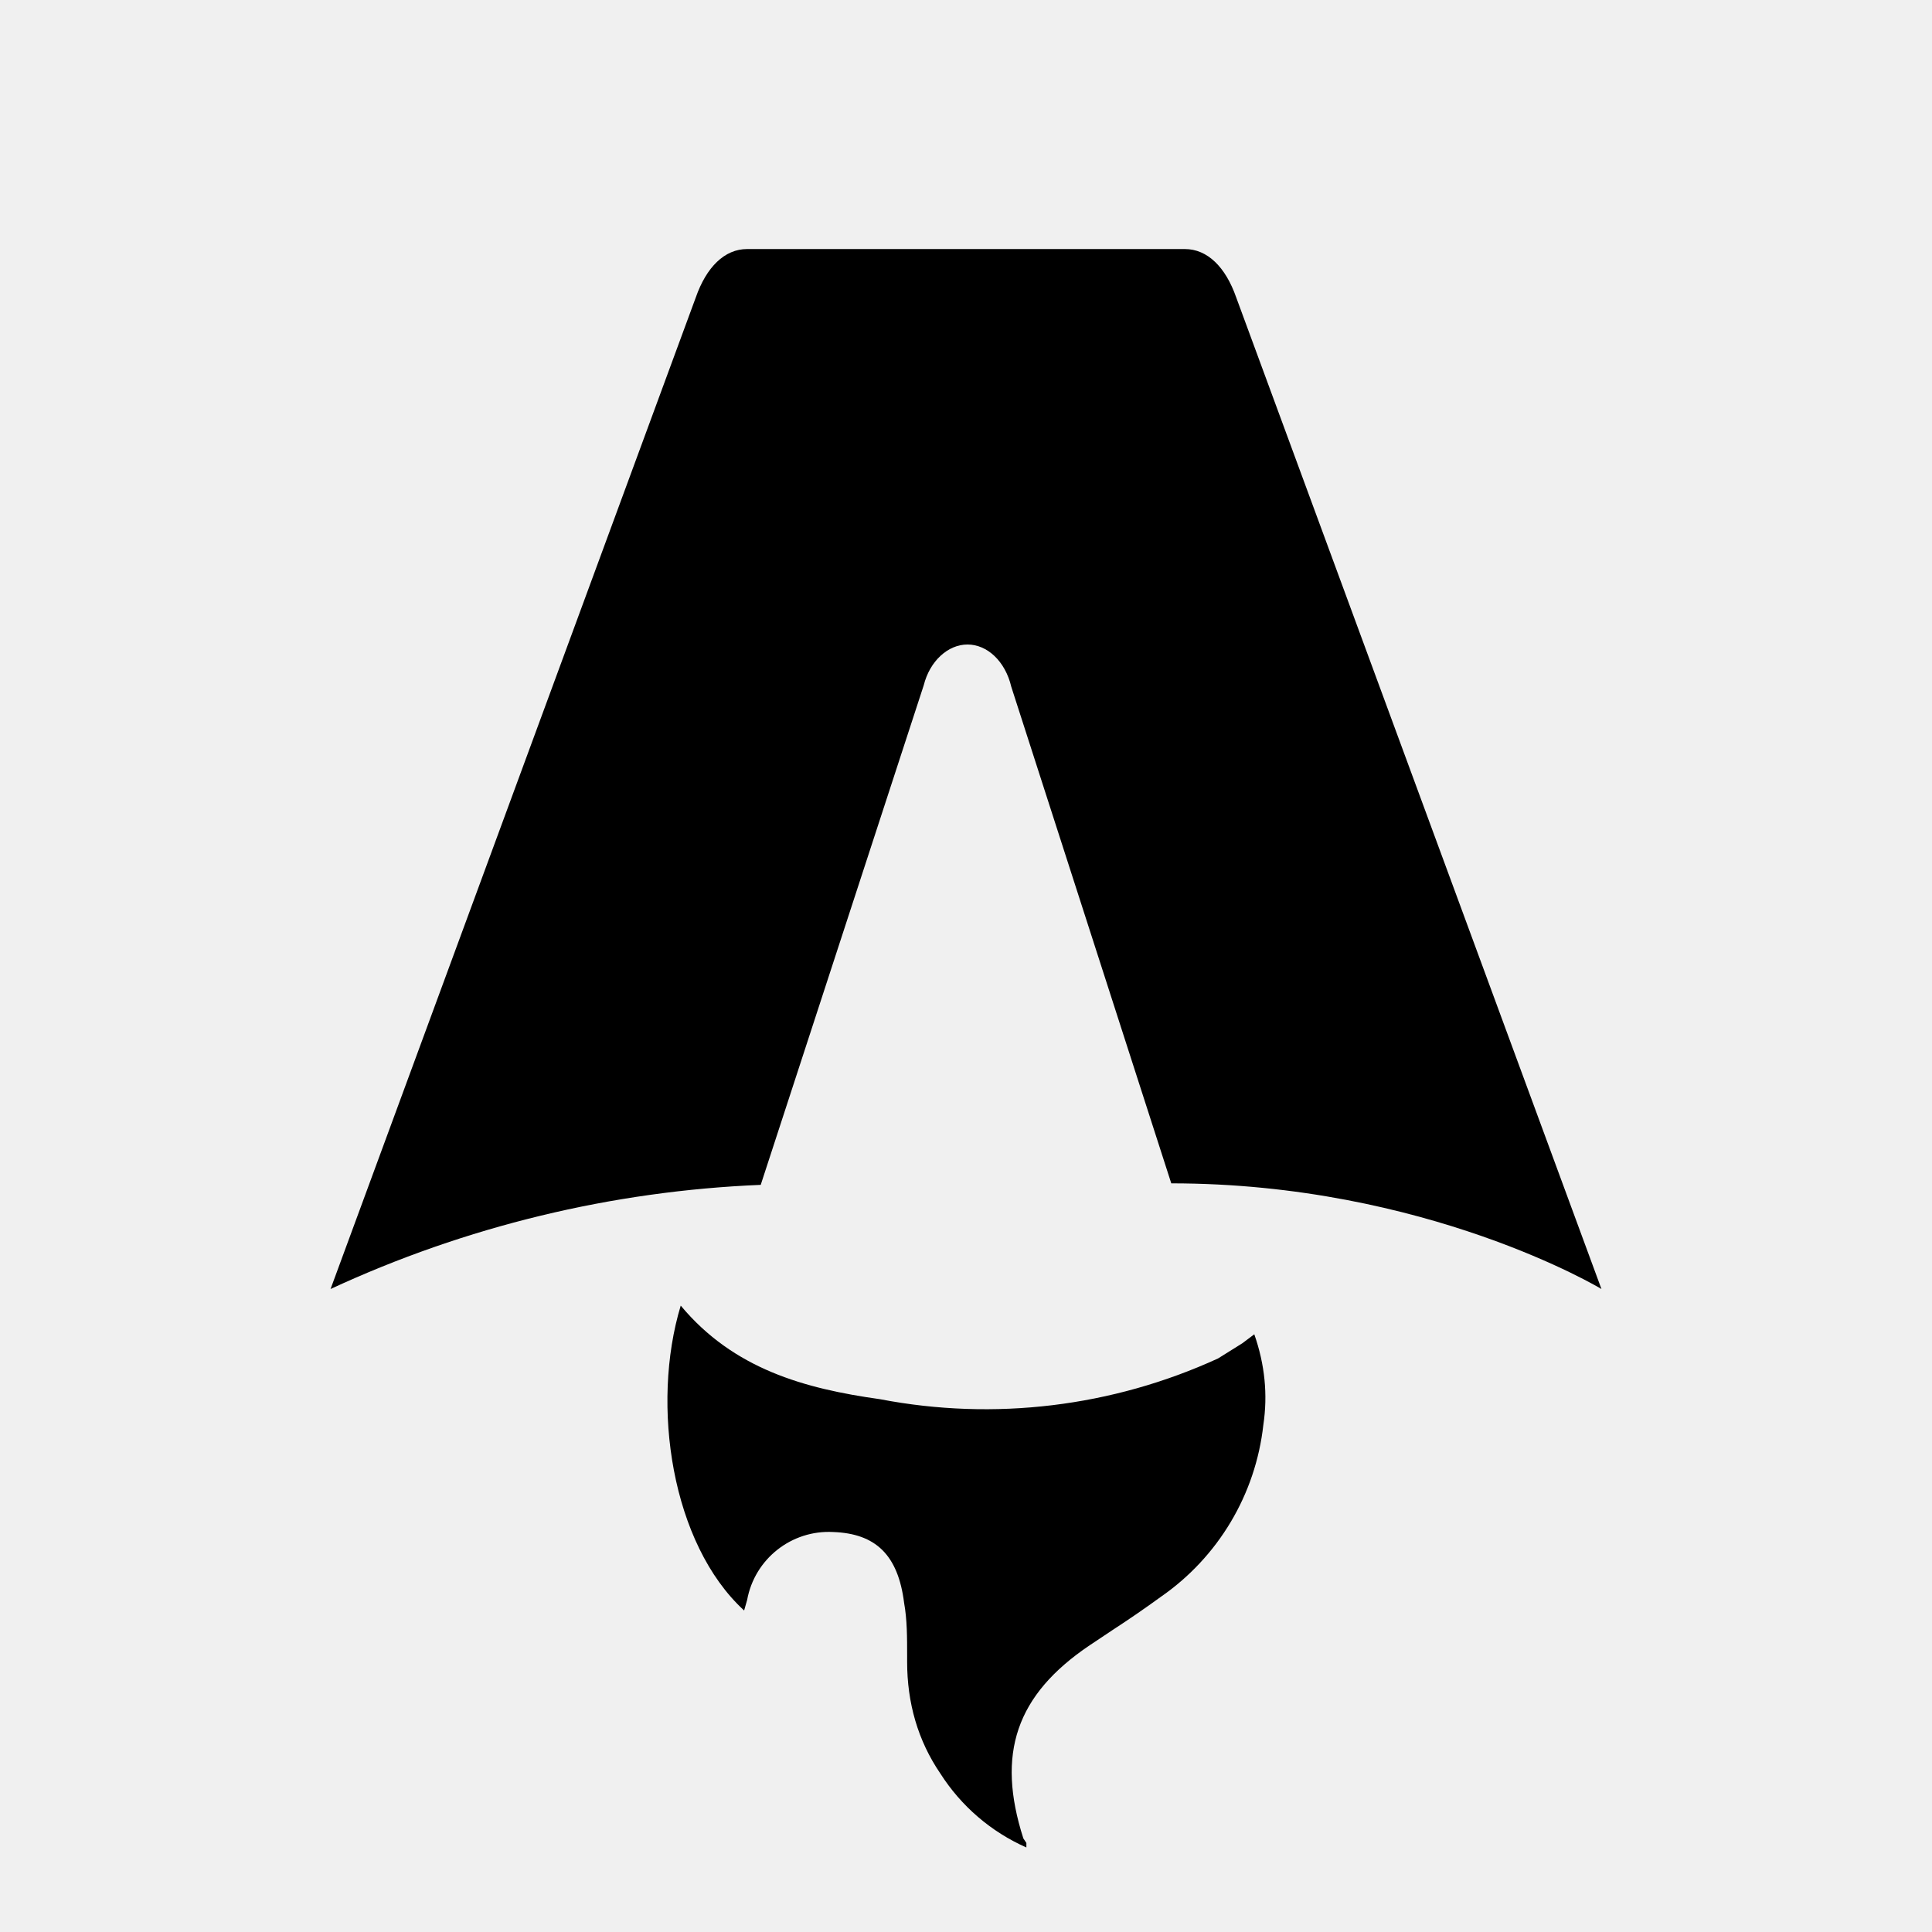
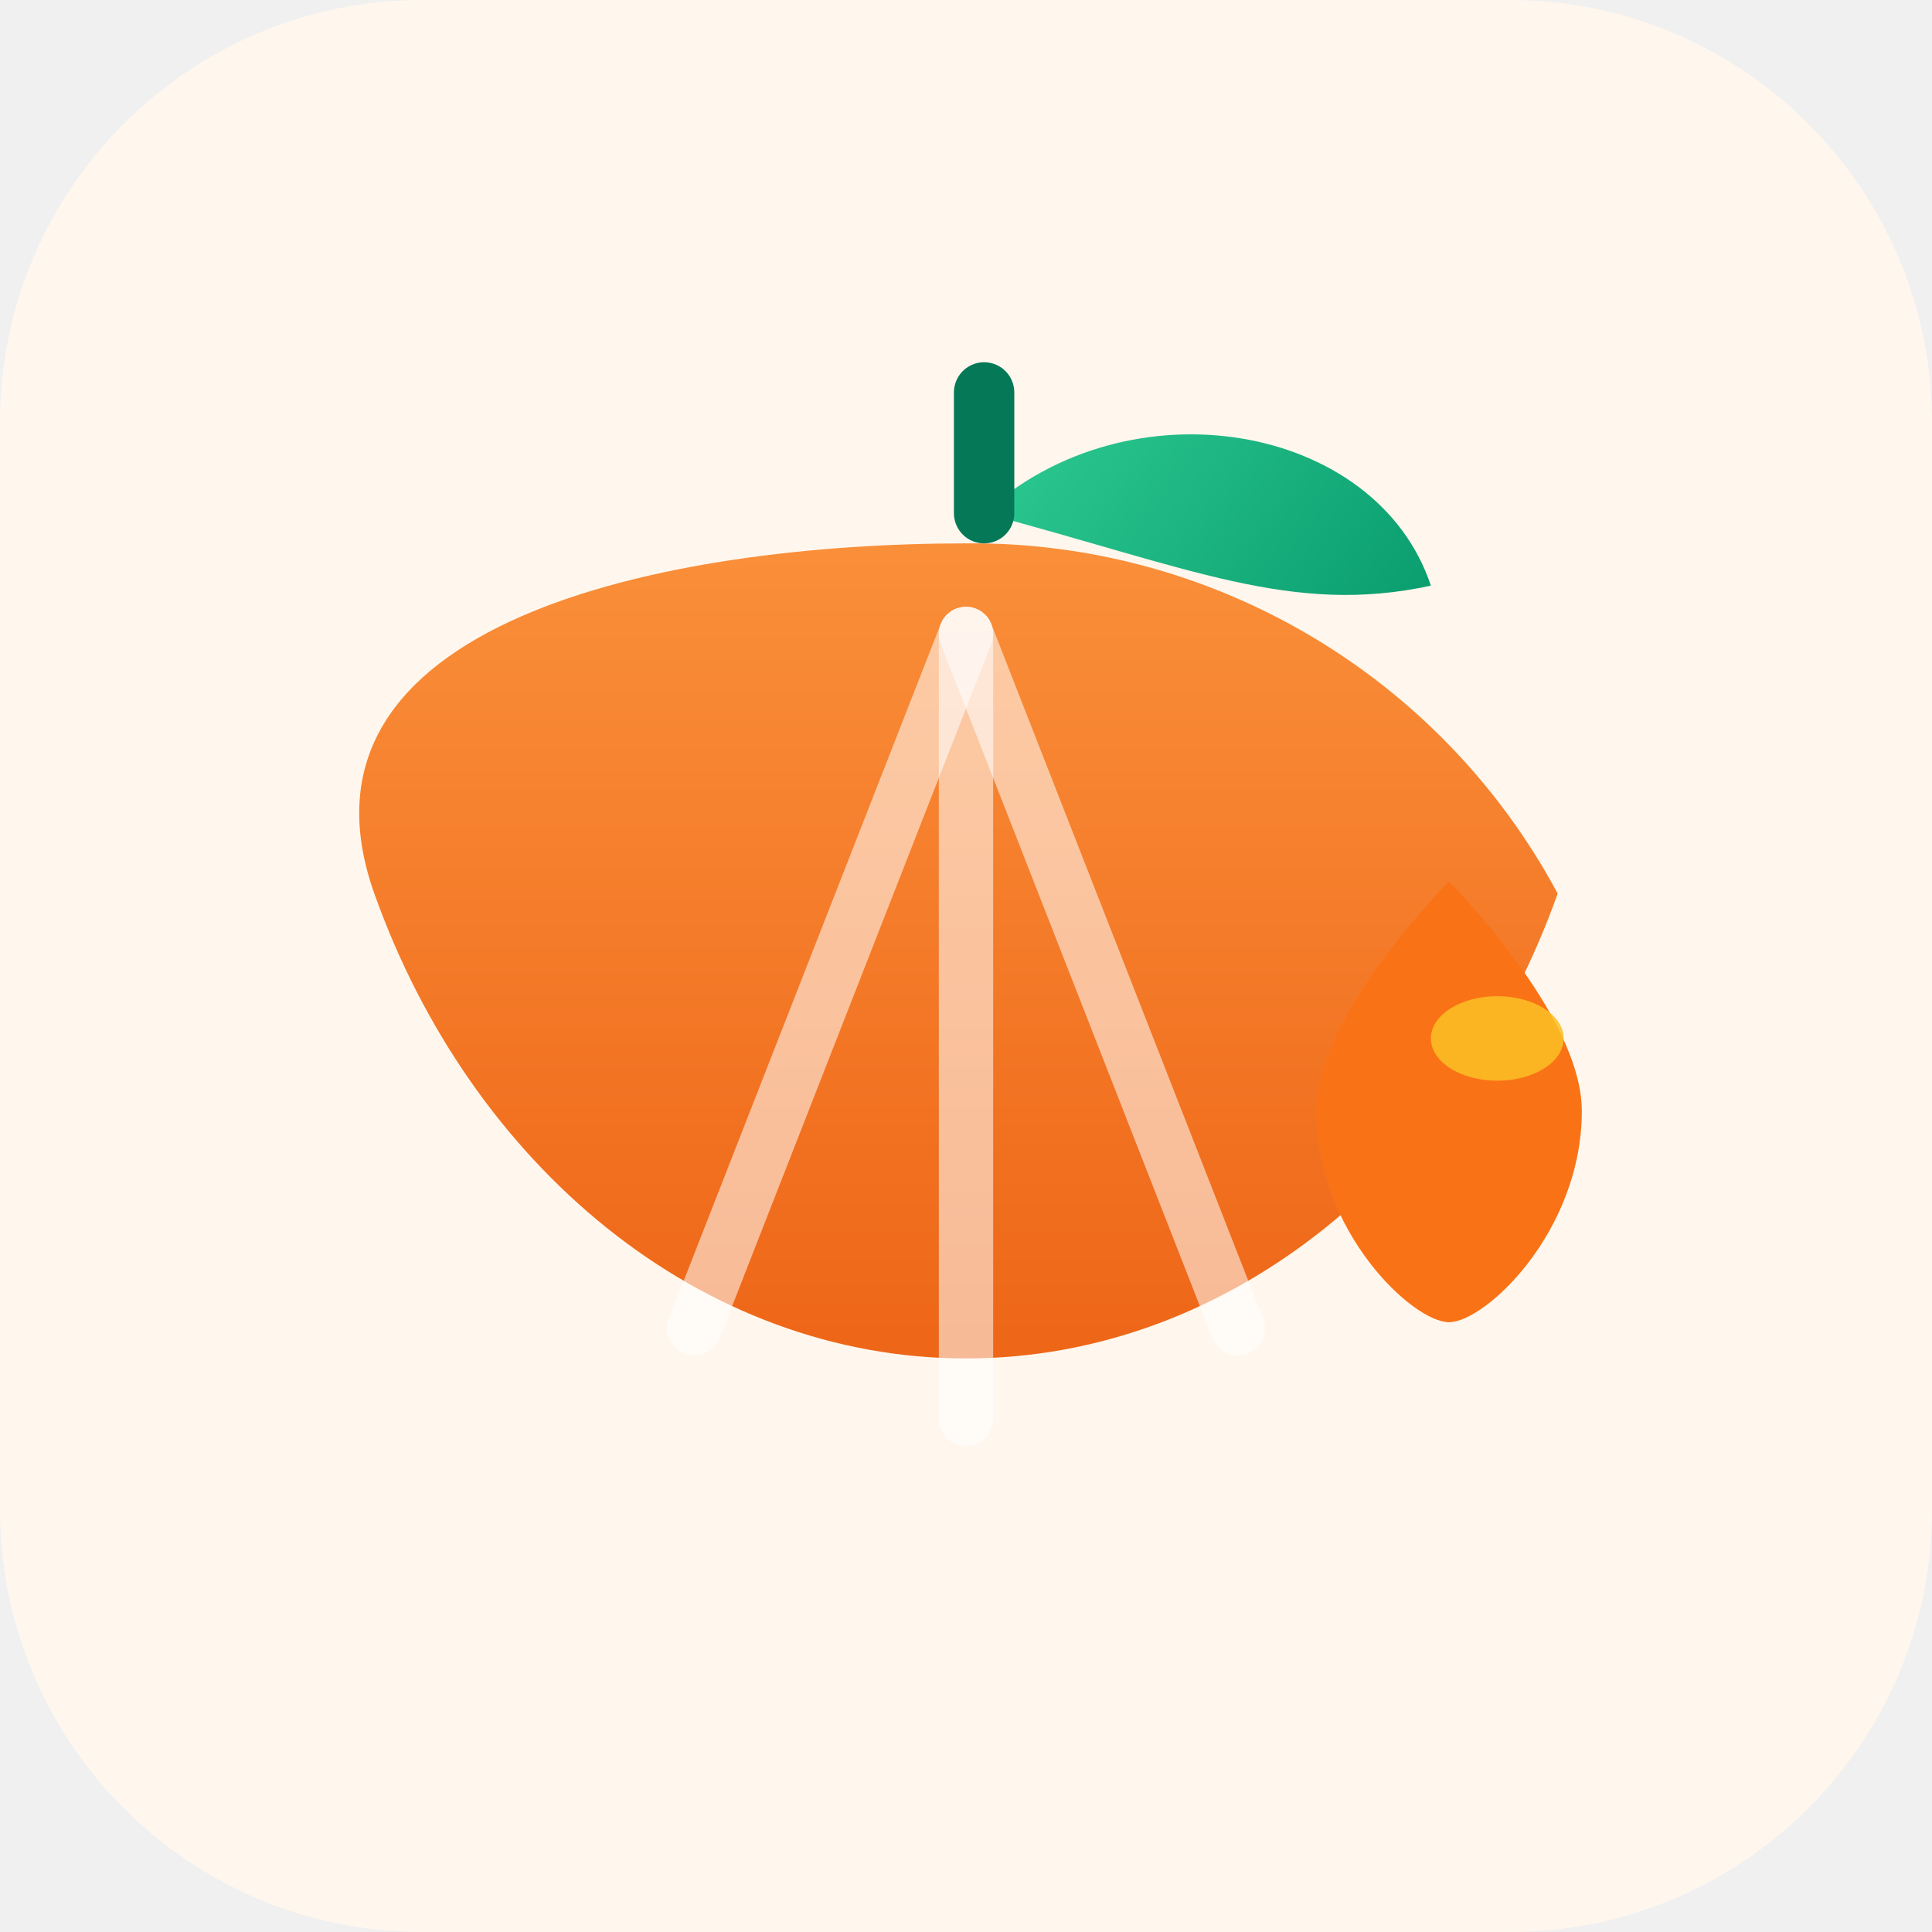
- <svg xmlns="http://www.w3.org/2000/svg" fill="none" viewBox="0 0 128 128">
-   <path d="M50.4 78.5a75.1 75.1 0 0 0-28.5 6.9l24.2-65.7c.7-2 1.9-3.2 3.4-3.2h29c1.5 0 2.7 1.2 3.4 3.2l24.2 65.7s-11.6-7-28.5-7L67 45.5c-.4-1.7-1.6-2.8-2.9-2.8-1.3 0-2.5 1.1-2.9 2.7L50.4 78.5Zm-1.1 28.2Zm-4.2-20.2c-2 6.6-.6 15.8 4.2 20.2a17.5 17.5 0 0 1 .2-.7 5.5 5.5 0 0 1 5.7-4.5c2.8.1 4.3 1.5 4.7 4.7.2 1.1.2 2.3.2 3.5v.4c0 2.7.7 5.2 2.2 7.4a13 13 0 0 0 5.7 4.9v-.3l-.2-.3c-1.8-5.6-.5-9.5 4.4-12.8l1.5-1a73 73 0 0 0 3.2-2.2 16 16 0 0 0 6.8-11.4c.3-2 .1-4-.6-6l-.8.6-1.6 1a37 37 0 0 1-22.4 2.7c-5-.7-9.7-2-13.2-6.2Z" />
+ <svg xmlns="http://www.w3.org/2000/svg" viewBox="0 0 32 32" role="img" aria-label="旗津蔬果茶飲">
+   <defs>
+     <linearGradient id="slice" x1="16" y1="8" x2="16" y2="27" gradientUnits="userSpaceOnUse">
+       <stop offset="0%" stop-color="#fb923c" />
+       <stop offset="100%" stop-color="#ea580c" />
+     </linearGradient>
+     <linearGradient id="leaf" x1="17" y1="4" x2="25" y2="10" gradientUnits="userSpaceOnUse">
+       <stop offset="0%" stop-color="#34d399" />
+       <stop offset="100%" stop-color="#059669" />
+     </linearGradient>
+   </defs>
+   <rect class="bg" width="32" height="32" rx="7" />
+   <path fill="url(#slice)" d="M16 9a11 11 0 0 1 9.8 5.8c-1.6 4.5-5.4 7.7-9.8 7.7S7.8 19.3 6.2 14.8 11 9 16 9Z" />
+   <g stroke="#fff" stroke-opacity="0.55" stroke-width="0.9" stroke-linecap="round">
+     <line x1="16" y1="10.5" x2="16" y2="23.5" />
+     <line x1="16" y1="10.5" x2="11.5" y2="22" />
+     <line x1="16" y1="10.5" x2="20.5" y2="22" />
+   </g>
+   <path fill="url(#leaf)" d="M16.3 8.5c2.4-2.2 6.5-1.5 7.4 1.2-2.3.5-4-.3-7.4-1.2Z" />
+   <path fill="none" stroke="#047857" stroke-width="1" stroke-linecap="round" d="M16.3 8.5V6.5" />
+   <path fill="#f97316" d="M26.2 18.4c0 2-1.6 3.5-2.2 3.5s-2.2-1.5-2.2-3.5c0-1.6 2.2-3.8 2.2-3.8s2.2 2.2 2.2 3.8Z" />
+   <ellipse cx="24.8" cy="17.2" rx="1.1" ry="0.7" fill="#fbbf24" opacity="0.85" />
  <style>
-         path { fill: #000; }
-         @media (prefers-color-scheme: dark) {
-             path { fill: #FFF; }
-         }
-     </style>
+     .bg {
+       fill: #fff7ed;
+     }
+     @media (prefers-color-scheme: dark) {
+       .bg {
+         fill: #292524;
+       }
+     }
+   </style>
</svg>
